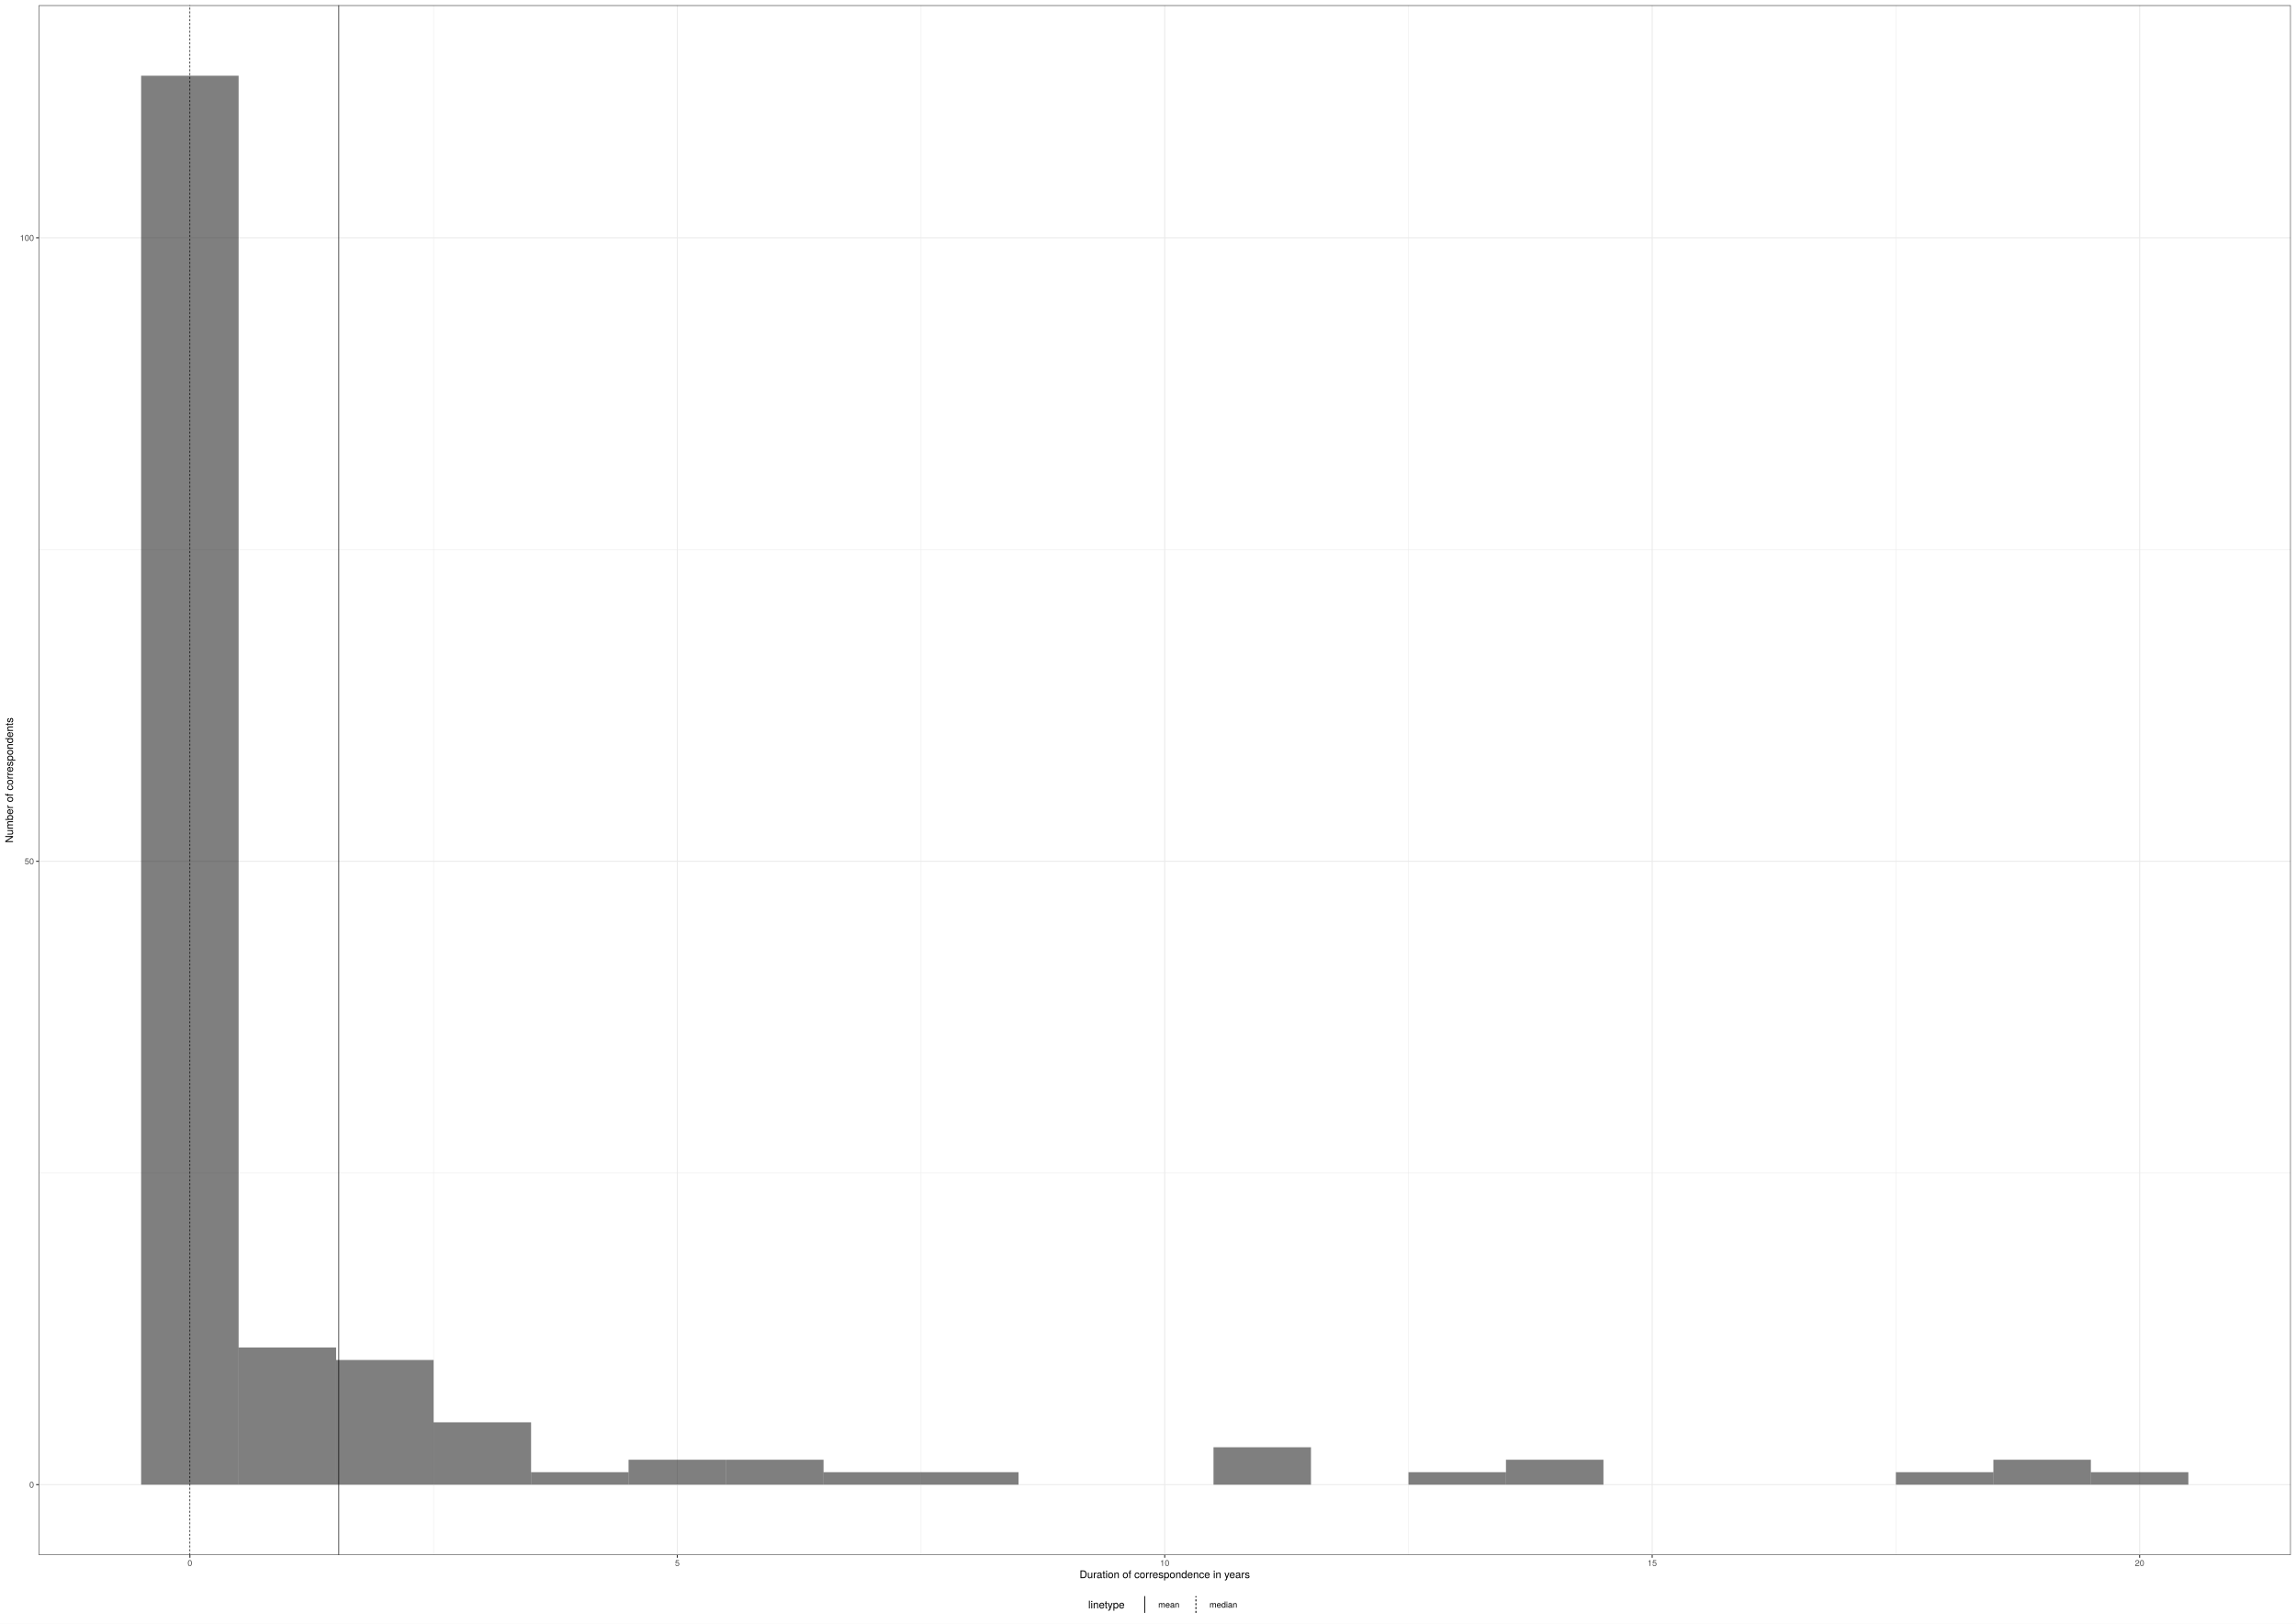
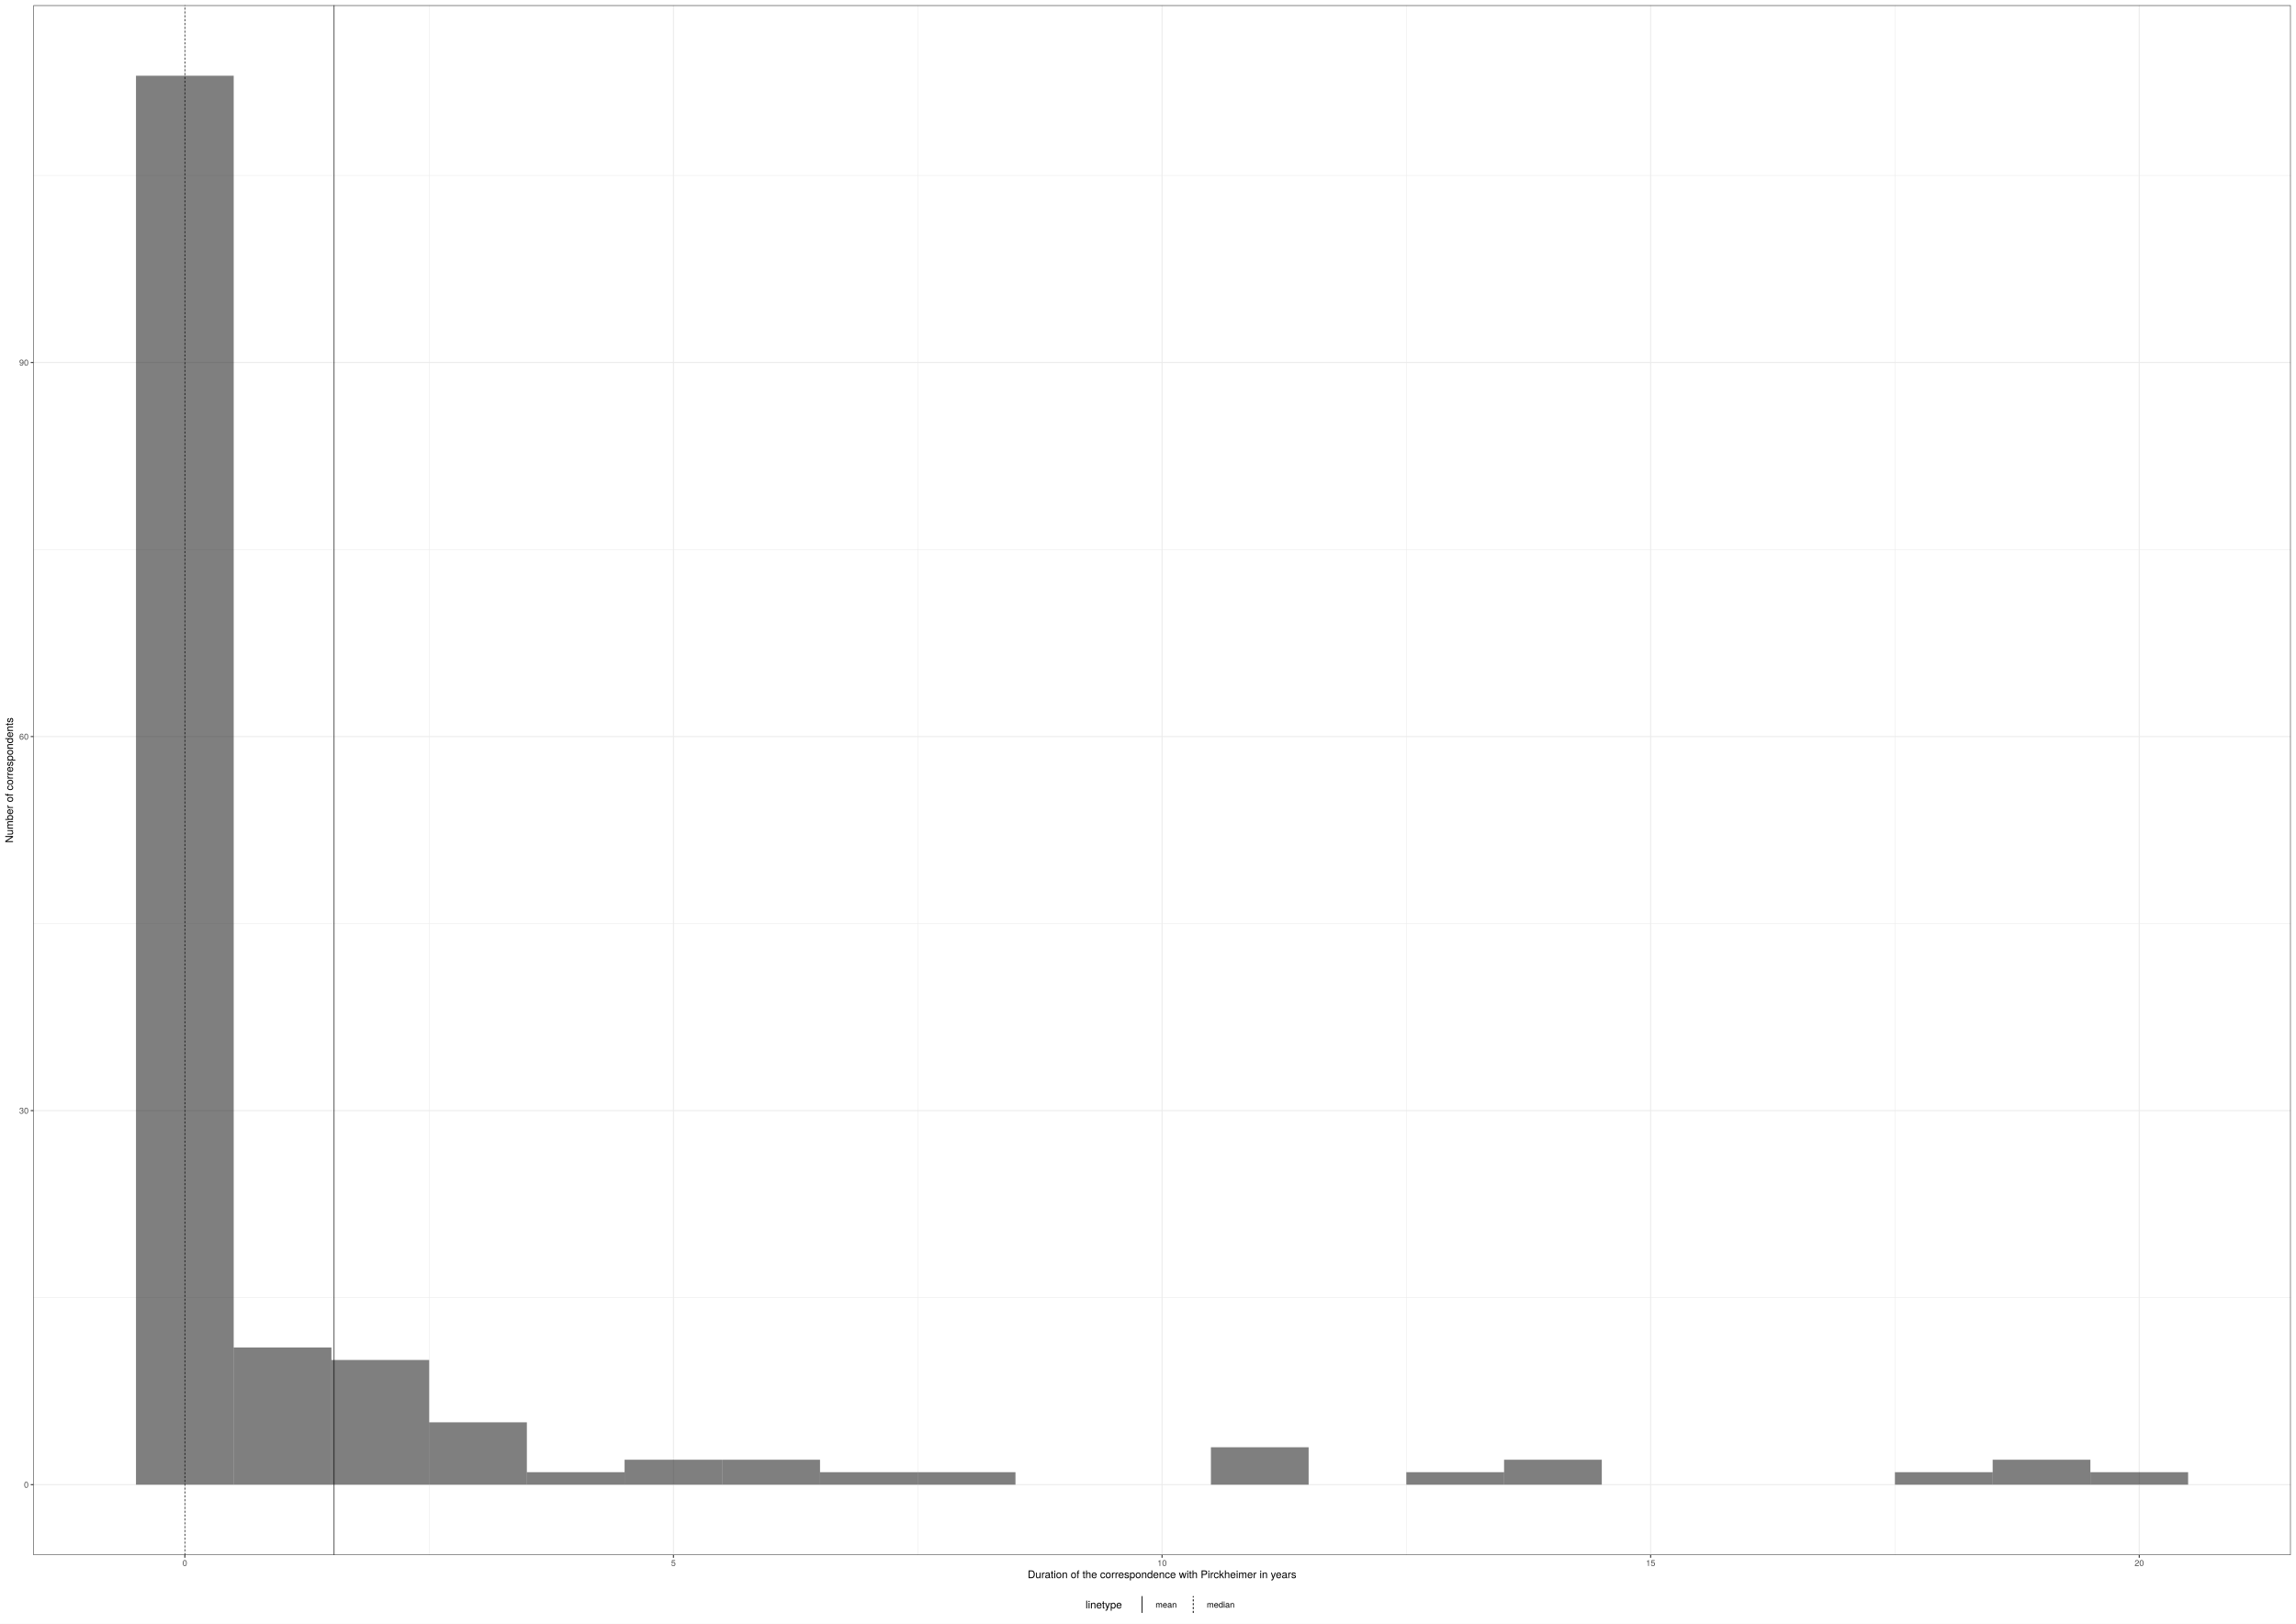
<svg xmlns="http://www.w3.org/2000/svg" class="svglite" width="2383.20pt" height="1684.80pt" viewBox="0 0 2383.20 1684.80">
  <defs>
    <style type="text/css">
    .svglite line, .svglite polyline, .svglite polygon, .svglite path, .svglite rect, .svglite circle {
      fill: none;
      stroke: #000000;
      stroke-linecap: round;
      stroke-linejoin: round;
      stroke-miterlimit: 10.00;
    }
    .svglite text {
      white-space: pre;
    }
  </style>
  </defs>
  <rect width="100%" height="100%" style="stroke: none; fill: #FFFFFF;" />
  <defs>
    <clipPath id="cpMC4wMHwyMzgzLjIwfDAuMDB8MTY4NC44MA==">
      <rect x="0.00" y="0.00" width="2383.20" height="1684.80" />
    </clipPath>
  </defs>
  <g clip-path="url(#cpMC4wMHwyMzgzLjIwfDAuMDB8MTY4NC44MA==)">
-     <rect x="-0" y="0.00" width="2383.20" height="1684.80" style="stroke-width: 1.07; stroke: #FFFFFF; fill: #FFFFFF;" />
+     <rect x="0.00" y="0.00" width="2383.20" height="1684.80" style="stroke-width: 1.07; stroke: #FFFFFF; fill: #FFFFFF;" />
  </g>
  <defs>
-     <clipPath id="cpNDAuMjR8MjM3Ny43Mnw1LjQ4fDE2MTMuOTA=">
-       <rect x="40.24" y="5.48" width="2337.48" height="1608.42" />
+     <clipPath id="cpMzQuNjV8MjM3Ny43Mnw1LjQ4fDE2MTMuOTA=">
+       <rect x="34.65" y="5.48" width="2343.07" height="1608.42" />
    </clipPath>
  </defs>
-   <g clip-path="url(#cpNDAuMjR8MjM3Ny43Mnw1LjQ4fDE2MTMuOTA=)">
-     <rect x="40.24" y="5.48" width="2337.48" height="1608.42" style="stroke-width: 1.07; stroke: none; fill: #FFFFFF;" />
-     <polyline points="40.24,1217.29 2377.72,1217.29 " style="stroke-width: 0.53; stroke: #EBEBEB; stroke-linecap: butt;" />
-     <polyline points="40.24,570.30 2377.72,570.30 " style="stroke-width: 0.53; stroke: #EBEBEB; stroke-linecap: butt;" />
-     <polyline points="450.06,1613.90 450.06,5.48 " style="stroke-width: 0.53; stroke: #EBEBEB; stroke-linecap: butt;" />
-     <polyline points="956.01,1613.90 956.01,5.48 " style="stroke-width: 0.53; stroke: #EBEBEB; stroke-linecap: butt;" />
-     <polyline points="1461.96,1613.90 1461.96,5.48 " style="stroke-width: 0.53; stroke: #EBEBEB; stroke-linecap: butt;" />
-     <polyline points="1967.90,1613.90 1967.90,5.48 " style="stroke-width: 0.53; stroke: #EBEBEB; stroke-linecap: butt;" />
-     <polyline points="40.24,1540.79 2377.72,1540.79 " style="stroke-width: 1.07; stroke: #EBEBEB; stroke-linecap: butt;" />
-     <polyline points="40.24,893.80 2377.72,893.80 " style="stroke-width: 1.07; stroke: #EBEBEB; stroke-linecap: butt;" />
-     <polyline points="40.24,246.81 2377.72,246.81 " style="stroke-width: 1.07; stroke: #EBEBEB; stroke-linecap: butt;" />
-     <polyline points="197.09,1613.90 197.09,5.48 " style="stroke-width: 1.07; stroke: #EBEBEB; stroke-linecap: butt;" />
-     <polyline points="703.04,1613.90 703.04,5.48 " style="stroke-width: 1.07; stroke: #EBEBEB; stroke-linecap: butt;" />
-     <polyline points="1208.98,1613.90 1208.98,5.48 " style="stroke-width: 1.07; stroke: #EBEBEB; stroke-linecap: butt;" />
-     <polyline points="1714.93,1613.90 1714.93,5.48 " style="stroke-width: 1.07; stroke: #EBEBEB; stroke-linecap: butt;" />
-     <polyline points="2220.88,1613.90 2220.88,5.48 " style="stroke-width: 1.07; stroke: #EBEBEB; stroke-linecap: butt;" />
-     <rect x="146.49" y="78.59" width="101.19" height="1462.20" style="stroke-width: 1.07; stroke: none; stroke-linecap: butt; stroke-linejoin: miter; fill: #000000; fill-opacity: 0.50;" />
-     <rect x="247.68" y="1398.45" width="101.19" height="142.34" style="stroke-width: 1.07; stroke: none; stroke-linecap: butt; stroke-linejoin: miter; fill: #000000; fill-opacity: 0.50;" />
-     <rect x="348.87" y="1411.39" width="101.19" height="129.40" style="stroke-width: 1.07; stroke: none; stroke-linecap: butt; stroke-linejoin: miter; fill: #000000; fill-opacity: 0.50;" />
-     <rect x="450.06" y="1476.09" width="101.19" height="64.70" style="stroke-width: 1.07; stroke: none; stroke-linecap: butt; stroke-linejoin: miter; fill: #000000; fill-opacity: 0.50;" />
-     <rect x="551.25" y="1527.85" width="101.19" height="12.94" style="stroke-width: 1.07; stroke: none; stroke-linecap: butt; stroke-linejoin: miter; fill: #000000; fill-opacity: 0.50;" />
-     <rect x="652.44" y="1514.91" width="101.19" height="25.88" style="stroke-width: 1.07; stroke: none; stroke-linecap: butt; stroke-linejoin: miter; fill: #000000; fill-opacity: 0.50;" />
-     <rect x="753.63" y="1514.91" width="101.19" height="25.88" style="stroke-width: 1.07; stroke: none; stroke-linecap: butt; stroke-linejoin: miter; fill: #000000; fill-opacity: 0.50;" />
-     <rect x="854.82" y="1527.85" width="101.19" height="12.94" style="stroke-width: 1.07; stroke: none; stroke-linecap: butt; stroke-linejoin: miter; fill: #000000; fill-opacity: 0.50;" />
-     <rect x="956.01" y="1527.85" width="101.19" height="12.94" style="stroke-width: 1.07; stroke: none; stroke-linecap: butt; stroke-linejoin: miter; fill: #000000; fill-opacity: 0.50;" />
-     <rect x="1057.20" y="1540.79" width="101.19" height="0.00" style="stroke-width: 1.07; stroke: none; stroke-linecap: butt; stroke-linejoin: miter; fill: #000000; fill-opacity: 0.50;" />
-     <rect x="1158.39" y="1540.79" width="101.19" height="0.00" style="stroke-width: 1.07; stroke: none; stroke-linecap: butt; stroke-linejoin: miter; fill: #000000; fill-opacity: 0.50;" />
-     <rect x="1259.58" y="1501.97" width="101.19" height="38.82" style="stroke-width: 1.07; stroke: none; stroke-linecap: butt; stroke-linejoin: miter; fill: #000000; fill-opacity: 0.50;" />
-     <rect x="1360.77" y="1540.79" width="101.19" height="0.00" style="stroke-width: 1.07; stroke: none; stroke-linecap: butt; stroke-linejoin: miter; fill: #000000; fill-opacity: 0.50;" />
-     <rect x="1461.96" y="1527.85" width="101.19" height="12.94" style="stroke-width: 1.07; stroke: none; stroke-linecap: butt; stroke-linejoin: miter; fill: #000000; fill-opacity: 0.50;" />
-     <rect x="1563.15" y="1514.91" width="101.19" height="25.88" style="stroke-width: 1.07; stroke: none; stroke-linecap: butt; stroke-linejoin: miter; fill: #000000; fill-opacity: 0.50;" />
-     <rect x="1664.33" y="1540.79" width="101.19" height="0.00" style="stroke-width: 1.07; stroke: none; stroke-linecap: butt; stroke-linejoin: miter; fill: #000000; fill-opacity: 0.50;" />
-     <rect x="1765.52" y="1540.79" width="101.19" height="0.00" style="stroke-width: 1.07; stroke: none; stroke-linecap: butt; stroke-linejoin: miter; fill: #000000; fill-opacity: 0.50;" />
-     <rect x="1866.71" y="1540.79" width="101.19" height="0.00" style="stroke-width: 1.07; stroke: none; stroke-linecap: butt; stroke-linejoin: miter; fill: #000000; fill-opacity: 0.50;" />
-     <rect x="1967.90" y="1527.85" width="101.19" height="12.94" style="stroke-width: 1.07; stroke: none; stroke-linecap: butt; stroke-linejoin: miter; fill: #000000; fill-opacity: 0.50;" />
-     <rect x="2069.09" y="1514.91" width="101.19" height="25.88" style="stroke-width: 1.07; stroke: none; stroke-linecap: butt; stroke-linejoin: miter; fill: #000000; fill-opacity: 0.50;" />
-     <rect x="2170.28" y="1527.85" width="101.19" height="12.94" style="stroke-width: 1.07; stroke: none; stroke-linecap: butt; stroke-linejoin: miter; fill: #000000; fill-opacity: 0.50;" />
-     <line x1="351.64" y1="1613.90" x2="351.64" y2="5.48" style="stroke-width: 0.64; stroke-linecap: butt;" />
-     <line x1="197.09" y1="1613.90" x2="197.09" y2="5.48" style="stroke-width: 0.64; stroke-dasharray: 2.00,2.00; stroke-linecap: butt;" />
-     <rect x="40.24" y="5.48" width="2337.48" height="1608.42" style="stroke-width: 1.07; stroke: #333333;" />
+   <g clip-path="url(#cpMzQuNjV8MjM3Ny43Mnw1LjQ4fDE2MTMuOTA=)">
+     <rect x="34.65" y="5.48" width="2343.07" height="1608.42" style="stroke-width: 1.07; stroke: none; fill: #FFFFFF;" />
+     <polyline points="34.65,1346.69 2377.72,1346.69 " style="stroke-width: 0.53; stroke: #EBEBEB; stroke-linecap: butt;" />
+     <polyline points="34.65,958.50 2377.72,958.50 " style="stroke-width: 0.53; stroke: #EBEBEB; stroke-linecap: butt;" />
+     <polyline points="34.65,570.30 2377.72,570.30 " style="stroke-width: 0.53; stroke: #EBEBEB; stroke-linecap: butt;" />
+     <polyline points="34.65,182.11 2377.72,182.11 " style="stroke-width: 0.53; stroke: #EBEBEB; stroke-linecap: butt;" />
+     <polyline points="445.45,1613.90 445.45,5.48 " style="stroke-width: 0.53; stroke: #EBEBEB; stroke-linecap: butt;" />
+     <polyline points="952.61,1613.90 952.61,5.48 " style="stroke-width: 0.53; stroke: #EBEBEB; stroke-linecap: butt;" />
+     <polyline points="1459.76,1613.90 1459.76,5.48 " style="stroke-width: 0.53; stroke: #EBEBEB; stroke-linecap: butt;" />
+     <polyline points="1966.92,1613.90 1966.92,5.48 " style="stroke-width: 0.53; stroke: #EBEBEB; stroke-linecap: butt;" />
+     <polyline points="34.65,1540.79 2377.72,1540.79 " style="stroke-width: 1.07; stroke: #EBEBEB; stroke-linecap: butt;" />
+     <polyline points="34.65,1152.59 2377.72,1152.59 " style="stroke-width: 1.07; stroke: #EBEBEB; stroke-linecap: butt;" />
+     <polyline points="34.65,764.40 2377.72,764.40 " style="stroke-width: 1.07; stroke: #EBEBEB; stroke-linecap: butt;" />
+     <polyline points="34.65,376.20 2377.72,376.20 " style="stroke-width: 1.07; stroke: #EBEBEB; stroke-linecap: butt;" />
+     <polyline points="191.87,1613.90 191.87,5.48 " style="stroke-width: 1.07; stroke: #EBEBEB; stroke-linecap: butt;" />
+     <polyline points="699.03,1613.90 699.03,5.48 " style="stroke-width: 1.07; stroke: #EBEBEB; stroke-linecap: butt;" />
+     <polyline points="1206.19,1613.90 1206.19,5.48 " style="stroke-width: 1.07; stroke: #EBEBEB; stroke-linecap: butt;" />
+     <polyline points="1713.34,1613.90 1713.34,5.48 " style="stroke-width: 1.07; stroke: #EBEBEB; stroke-linecap: butt;" />
+     <polyline points="2220.50,1613.90 2220.50,5.48 " style="stroke-width: 1.07; stroke: #EBEBEB; stroke-linecap: butt;" />
+     <rect x="141.15" y="78.59" width="101.43" height="1462.20" style="stroke-width: 1.07; stroke: none; stroke-linecap: square; stroke-linejoin: miter; fill: #000000; fill-opacity: 0.50;" />
+     <rect x="242.58" y="1398.45" width="101.43" height="142.34" style="stroke-width: 1.07; stroke: none; stroke-linecap: square; stroke-linejoin: miter; fill: #000000; fill-opacity: 0.50;" />
+     <rect x="344.02" y="1411.39" width="101.43" height="129.40" style="stroke-width: 1.07; stroke: none; stroke-linecap: square; stroke-linejoin: miter; fill: #000000; fill-opacity: 0.50;" />
+     <rect x="445.45" y="1476.09" width="101.43" height="64.70" style="stroke-width: 1.07; stroke: none; stroke-linecap: square; stroke-linejoin: miter; fill: #000000; fill-opacity: 0.50;" />
+     <rect x="546.88" y="1527.85" width="101.43" height="12.94" style="stroke-width: 1.07; stroke: none; stroke-linecap: square; stroke-linejoin: miter; fill: #000000; fill-opacity: 0.50;" />
+     <rect x="648.31" y="1514.91" width="101.43" height="25.88" style="stroke-width: 1.07; stroke: none; stroke-linecap: square; stroke-linejoin: miter; fill: #000000; fill-opacity: 0.50;" />
+     <rect x="749.74" y="1514.91" width="101.43" height="25.88" style="stroke-width: 1.07; stroke: none; stroke-linecap: square; stroke-linejoin: miter; fill: #000000; fill-opacity: 0.50;" />
+     <rect x="851.17" y="1527.85" width="101.43" height="12.94" style="stroke-width: 1.07; stroke: none; stroke-linecap: square; stroke-linejoin: miter; fill: #000000; fill-opacity: 0.50;" />
+     <rect x="952.61" y="1527.85" width="101.43" height="12.94" style="stroke-width: 1.07; stroke: none; stroke-linecap: square; stroke-linejoin: miter; fill: #000000; fill-opacity: 0.50;" />
+     <rect x="1054.04" y="1540.79" width="101.43" height="0.00" style="stroke-width: 1.07; stroke: none; stroke-linecap: square; stroke-linejoin: miter; fill: #000000; fill-opacity: 0.50;" />
+     <rect x="1155.47" y="1540.79" width="101.43" height="0.00" style="stroke-width: 1.07; stroke: none; stroke-linecap: square; stroke-linejoin: miter; fill: #000000; fill-opacity: 0.50;" />
+     <rect x="1256.90" y="1501.97" width="101.43" height="38.82" style="stroke-width: 1.07; stroke: none; stroke-linecap: square; stroke-linejoin: miter; fill: #000000; fill-opacity: 0.50;" />
+     <rect x="1358.33" y="1540.79" width="101.43" height="0.00" style="stroke-width: 1.07; stroke: none; stroke-linecap: square; stroke-linejoin: miter; fill: #000000; fill-opacity: 0.50;" />
+     <rect x="1459.76" y="1527.85" width="101.43" height="12.94" style="stroke-width: 1.07; stroke: none; stroke-linecap: square; stroke-linejoin: miter; fill: #000000; fill-opacity: 0.50;" />
+     <rect x="1561.20" y="1514.91" width="101.43" height="25.88" style="stroke-width: 1.07; stroke: none; stroke-linecap: square; stroke-linejoin: miter; fill: #000000; fill-opacity: 0.50;" />
+     <rect x="1662.63" y="1540.79" width="101.43" height="0.00" style="stroke-width: 1.07; stroke: none; stroke-linecap: square; stroke-linejoin: miter; fill: #000000; fill-opacity: 0.50;" />
+     <rect x="1764.06" y="1540.79" width="101.43" height="0.00" style="stroke-width: 1.07; stroke: none; stroke-linecap: square; stroke-linejoin: miter; fill: #000000; fill-opacity: 0.50;" />
+     <rect x="1865.49" y="1540.79" width="101.43" height="0.00" style="stroke-width: 1.07; stroke: none; stroke-linecap: square; stroke-linejoin: miter; fill: #000000; fill-opacity: 0.50;" />
+     <rect x="1966.92" y="1527.85" width="101.43" height="12.94" style="stroke-width: 1.07; stroke: none; stroke-linecap: square; stroke-linejoin: miter; fill: #000000; fill-opacity: 0.50;" />
+     <rect x="2068.35" y="1514.91" width="101.43" height="25.88" style="stroke-width: 1.07; stroke: none; stroke-linecap: square; stroke-linejoin: miter; fill: #000000; fill-opacity: 0.50;" />
+     <rect x="2169.79" y="1527.85" width="101.43" height="12.94" style="stroke-width: 1.07; stroke: none; stroke-linecap: square; stroke-linejoin: miter; fill: #000000; fill-opacity: 0.50;" />
+     <line x1="346.79" y1="1613.90" x2="346.79" y2="5.48" style="stroke-width: 0.64; stroke-linecap: butt;" />
+     <line x1="191.87" y1="1613.90" x2="191.87" y2="5.48" style="stroke-width: 0.64; stroke-dasharray: 2.00,2.00; stroke-linecap: butt;" />
+     <rect x="34.65" y="5.48" width="2343.07" height="1608.42" style="stroke-width: 1.07; stroke: #333333;" />
  </g>
  <g clip-path="url(#cpMC4wMHwyMzgzLjIwfDAuMDB8MTY4NC44MA==)">
-     <text x="35.31" y="1543.99" text-anchor="end" style="font-size: 8.80px;fill: #4D4D4D; font-family: &quot;TeX Gyre Heros&quot;;" textLength="5.59px" lengthAdjust="spacingAndGlyphs">0</text>
-     <text x="35.31" y="897.00" text-anchor="end" style="font-size: 8.80px;fill: #4D4D4D; font-family: &quot;TeX Gyre Heros&quot;;" textLength="11.19px" lengthAdjust="spacingAndGlyphs">50</text>
-     <text x="35.31" y="250.01" text-anchor="end" style="font-size: 8.80px;fill: #4D4D4D; font-family: &quot;TeX Gyre Heros&quot;;" textLength="16.78px" lengthAdjust="spacingAndGlyphs">100</text>
-     <polyline points="37.50,1540.79 40.24,1540.79 " style="stroke-width: 1.07; stroke: #333333; stroke-linecap: butt;" />
-     <polyline points="37.50,893.80 40.24,893.80 " style="stroke-width: 1.07; stroke: #333333; stroke-linecap: butt;" />
-     <polyline points="37.50,246.81 40.24,246.81 " style="stroke-width: 1.07; stroke: #333333; stroke-linecap: butt;" />
-     <polyline points="197.09,1616.64 197.09,1613.90 " style="stroke-width: 1.07; stroke: #333333; stroke-linecap: butt;" />
-     <polyline points="703.04,1616.64 703.04,1613.90 " style="stroke-width: 1.07; stroke: #333333; stroke-linecap: butt;" />
-     <polyline points="1208.98,1616.64 1208.98,1613.90 " style="stroke-width: 1.07; stroke: #333333; stroke-linecap: butt;" />
-     <polyline points="1714.93,1616.64 1714.93,1613.90 " style="stroke-width: 1.07; stroke: #333333; stroke-linecap: butt;" />
-     <polyline points="2220.88,1616.64 2220.88,1613.90 " style="stroke-width: 1.07; stroke: #333333; stroke-linecap: butt;" />
-     <text x="197.09" y="1625.24" text-anchor="middle" style="font-size: 8.80px;fill: #4D4D4D; font-family: &quot;TeX Gyre Heros&quot;;" textLength="5.59px" lengthAdjust="spacingAndGlyphs">0</text>
-     <text x="703.04" y="1625.24" text-anchor="middle" style="font-size: 8.80px;fill: #4D4D4D; font-family: &quot;TeX Gyre Heros&quot;;" textLength="5.59px" lengthAdjust="spacingAndGlyphs">5</text>
-     <text x="1208.98" y="1625.24" text-anchor="middle" style="font-size: 8.80px;fill: #4D4D4D; font-family: &quot;TeX Gyre Heros&quot;;" textLength="11.19px" lengthAdjust="spacingAndGlyphs">10</text>
-     <text x="1714.93" y="1625.24" text-anchor="middle" style="font-size: 8.80px;fill: #4D4D4D; font-family: &quot;TeX Gyre Heros&quot;;" textLength="11.19px" lengthAdjust="spacingAndGlyphs">15</text>
-     <text x="2220.88" y="1625.24" text-anchor="middle" style="font-size: 8.80px;fill: #4D4D4D; font-family: &quot;TeX Gyre Heros&quot;;" textLength="11.19px" lengthAdjust="spacingAndGlyphs">20</text>
-     <text x="1208.98" y="1637.83" text-anchor="middle" style="font-size: 11.00px; font-family: &quot;TeX Gyre Heros&quot;;" textLength="200.79px" lengthAdjust="spacingAndGlyphs">Duration of correspondence in years</text>
+     <text x="29.72" y="1543.99" text-anchor="end" style="font-size: 8.80px;fill: #4D4D4D; font-family: &quot;TeX Gyre Heros&quot;;" textLength="5.59px" lengthAdjust="spacingAndGlyphs">0</text>
+     <text x="29.72" y="1155.80" text-anchor="end" style="font-size: 8.80px;fill: #4D4D4D; font-family: &quot;TeX Gyre Heros&quot;;" textLength="11.19px" lengthAdjust="spacingAndGlyphs">30</text>
+     <text x="29.72" y="767.61" text-anchor="end" style="font-size: 8.80px;fill: #4D4D4D; font-family: &quot;TeX Gyre Heros&quot;;" textLength="11.19px" lengthAdjust="spacingAndGlyphs">60</text>
+     <text x="29.72" y="379.41" text-anchor="end" style="font-size: 8.80px;fill: #4D4D4D; font-family: &quot;TeX Gyre Heros&quot;;" textLength="11.19px" lengthAdjust="spacingAndGlyphs">90</text>
+     <polyline points="31.91,1540.79 34.65,1540.79 " style="stroke-width: 1.07; stroke: #333333; stroke-linecap: butt;" />
+     <polyline points="31.91,1152.59 34.65,1152.59 " style="stroke-width: 1.07; stroke: #333333; stroke-linecap: butt;" />
+     <polyline points="31.91,764.40 34.65,764.40 " style="stroke-width: 1.07; stroke: #333333; stroke-linecap: butt;" />
+     <polyline points="31.91,376.20 34.65,376.20 " style="stroke-width: 1.07; stroke: #333333; stroke-linecap: butt;" />
+     <polyline points="191.87,1616.64 191.87,1613.90 " style="stroke-width: 1.07; stroke: #333333; stroke-linecap: butt;" />
+     <polyline points="699.03,1616.64 699.03,1613.90 " style="stroke-width: 1.07; stroke: #333333; stroke-linecap: butt;" />
+     <polyline points="1206.19,1616.64 1206.19,1613.90 " style="stroke-width: 1.07; stroke: #333333; stroke-linecap: butt;" />
+     <polyline points="1713.34,1616.64 1713.34,1613.90 " style="stroke-width: 1.07; stroke: #333333; stroke-linecap: butt;" />
+     <polyline points="2220.50,1616.64 2220.50,1613.90 " style="stroke-width: 1.07; stroke: #333333; stroke-linecap: butt;" />
+     <text x="191.87" y="1625.24" text-anchor="middle" style="font-size: 8.80px;fill: #4D4D4D; font-family: &quot;TeX Gyre Heros&quot;;" textLength="5.59px" lengthAdjust="spacingAndGlyphs">0</text>
+     <text x="699.03" y="1625.24" text-anchor="middle" style="font-size: 8.80px;fill: #4D4D4D; font-family: &quot;TeX Gyre Heros&quot;;" textLength="5.59px" lengthAdjust="spacingAndGlyphs">5</text>
+     <text x="1206.19" y="1625.24" text-anchor="middle" style="font-size: 8.80px;fill: #4D4D4D; font-family: &quot;TeX Gyre Heros&quot;;" textLength="11.19px" lengthAdjust="spacingAndGlyphs">10</text>
+     <text x="1713.34" y="1625.24" text-anchor="middle" style="font-size: 8.80px;fill: #4D4D4D; font-family: &quot;TeX Gyre Heros&quot;;" textLength="11.19px" lengthAdjust="spacingAndGlyphs">15</text>
+     <text x="2220.50" y="1625.24" text-anchor="middle" style="font-size: 8.80px;fill: #4D4D4D; font-family: &quot;TeX Gyre Heros&quot;;" textLength="11.19px" lengthAdjust="spacingAndGlyphs">20</text>
+     <text x="1206.19" y="1637.83" text-anchor="middle" style="font-size: 11.00px; font-family: &quot;TeX Gyre Heros&quot;;" textLength="317.62px" lengthAdjust="spacingAndGlyphs">Duration of the correspondence with Pirckheimer in years</text>
    <text transform="translate(13.50,809.69) rotate(-90)" text-anchor="middle" style="font-size: 11.00px; font-family: &quot;TeX Gyre Heros&quot;;" textLength="147.12px" lengthAdjust="spacingAndGlyphs">Number of correspondents</text>
-     <rect x="1124.08" y="1651.08" width="169.80" height="28.24" style="stroke-width: 1.07; stroke: none; fill: #FFFFFF;" />
-     <text x="1129.56" y="1669.21" style="font-size: 11.00px; font-family: &quot;TeX Gyre Heros&quot;;" textLength="44.43px" lengthAdjust="spacingAndGlyphs">linetype</text>
-     <rect x="1179.47" y="1656.56" width="17.28" height="17.28" style="stroke-width: 1.07; stroke: none; fill: #FFFFFF;" />
-     <line x1="1188.11" y1="1673.84" x2="1188.11" y2="1656.56" style="stroke-width: 0.64; stroke-linecap: butt;" />
-     <line x1="1188.11" y1="1673.84" x2="1188.11" y2="1656.56" style="stroke-width: 0.64; stroke-linecap: butt;" />
-     <rect x="1232.66" y="1656.56" width="17.28" height="17.28" style="stroke-width: 1.07; stroke: none; fill: #FFFFFF;" />
-     <line x1="1241.30" y1="1673.84" x2="1241.30" y2="1656.56" style="stroke-width: 0.64; stroke-dasharray: 2.00,2.00; stroke-linecap: butt;" />
-     <line x1="1241.30" y1="1673.84" x2="1241.30" y2="1656.56" style="stroke-width: 0.64; stroke-dasharray: 2.00,2.00; stroke-linecap: butt;" />
-     <text x="1202.23" y="1668.41" style="font-size: 8.80px; font-family: &quot;TeX Gyre Heros&quot;;" textLength="24.95px" lengthAdjust="spacingAndGlyphs">mean</text>
-     <text x="1255.42" y="1668.41" style="font-size: 8.80px; font-family: &quot;TeX Gyre Heros&quot;;" textLength="32.98px" lengthAdjust="spacingAndGlyphs">median</text>
+     <rect x="1121.29" y="1651.08" width="169.80" height="28.24" style="stroke-width: 1.07; stroke: none; fill: #FFFFFF;" />
+     <text x="1126.77" y="1669.21" style="font-size: 11.00px; font-family: &quot;TeX Gyre Heros&quot;;" textLength="44.43px" lengthAdjust="spacingAndGlyphs">linetype</text>
+     <rect x="1176.68" y="1656.56" width="17.28" height="17.28" style="stroke-width: 1.07; stroke: none; fill: #FFFFFF;" />
+     <line x1="1185.32" y1="1673.84" x2="1185.32" y2="1656.56" style="stroke-width: 0.64; stroke-linecap: butt;" />
+     <line x1="1185.32" y1="1673.84" x2="1185.32" y2="1656.56" style="stroke-width: 0.64; stroke-linecap: butt;" />
+     <rect x="1229.86" y="1656.56" width="17.28" height="17.28" style="stroke-width: 1.07; stroke: none; fill: #FFFFFF;" />
+     <line x1="1238.50" y1="1673.84" x2="1238.50" y2="1656.56" style="stroke-width: 0.64; stroke-dasharray: 2.00,2.00; stroke-linecap: butt;" />
+     <line x1="1238.50" y1="1673.84" x2="1238.50" y2="1656.56" style="stroke-width: 0.64; stroke-dasharray: 2.00,2.00; stroke-linecap: butt;" />
+     <text x="1199.44" y="1668.41" style="font-size: 8.80px; font-family: &quot;TeX Gyre Heros&quot;;" textLength="24.95px" lengthAdjust="spacingAndGlyphs">mean</text>
+     <text x="1252.62" y="1668.41" style="font-size: 8.80px; font-family: &quot;TeX Gyre Heros&quot;;" textLength="32.98px" lengthAdjust="spacingAndGlyphs">median</text>
  </g>
</svg>
